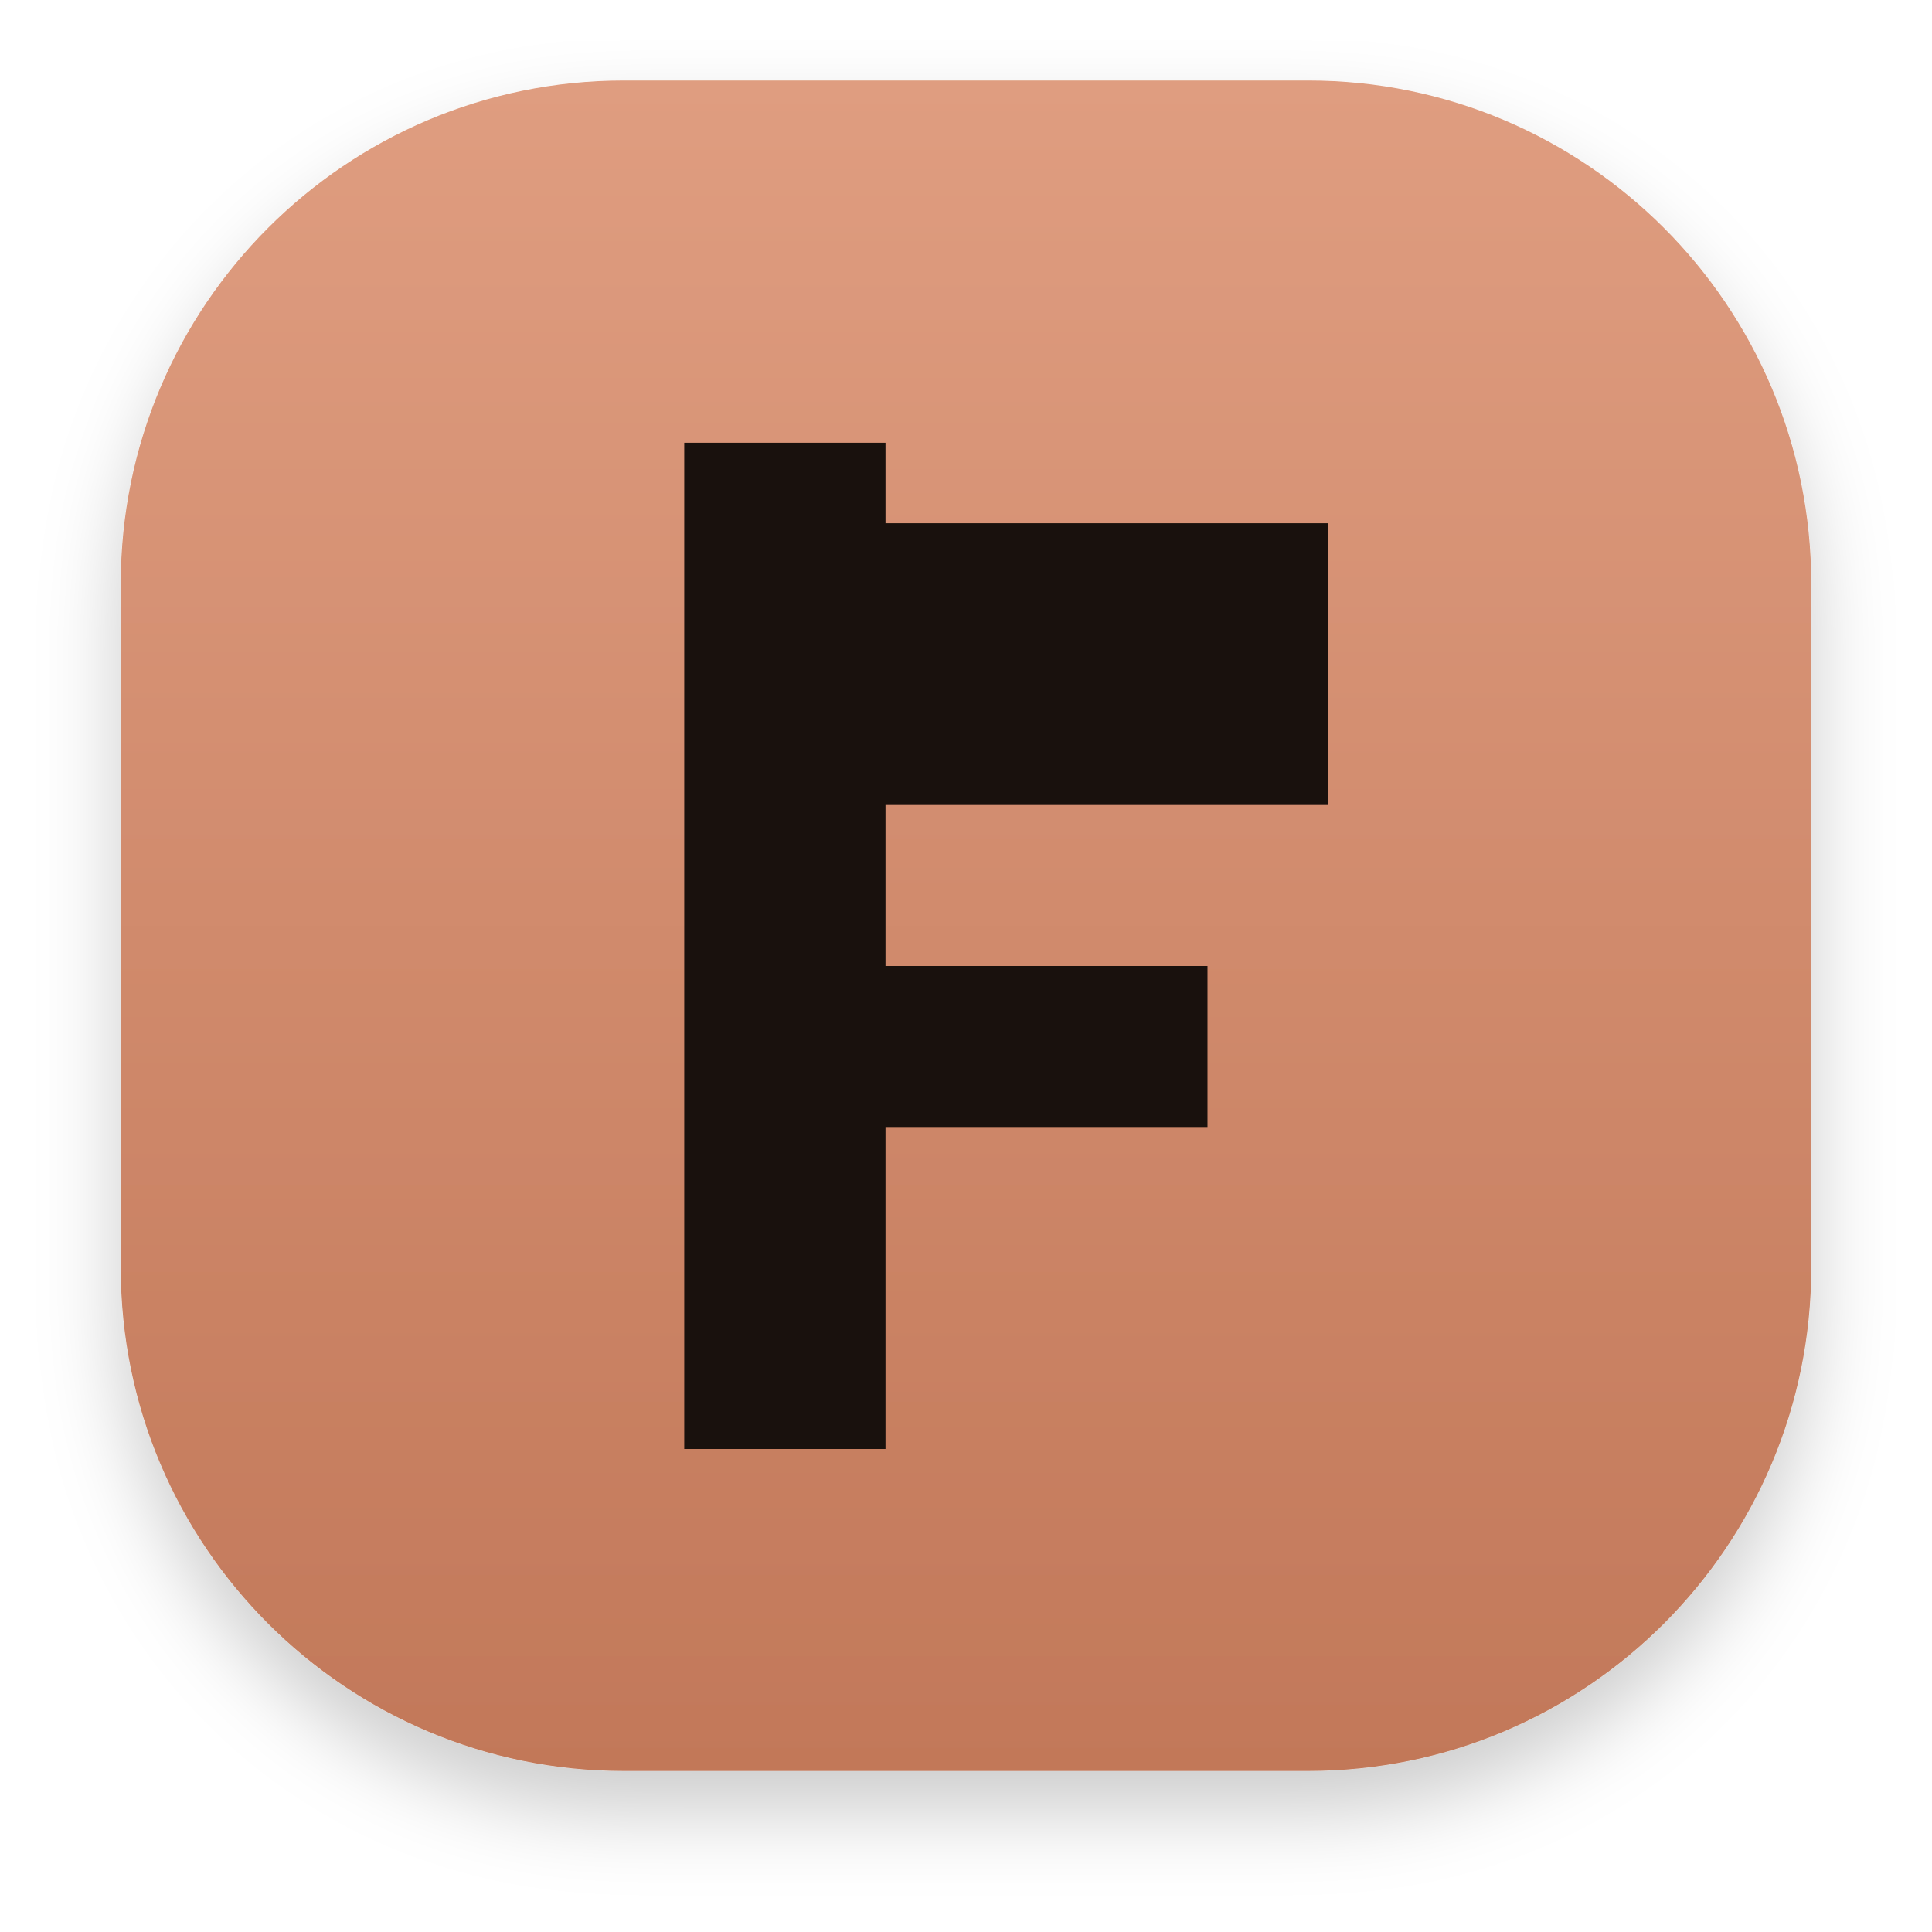
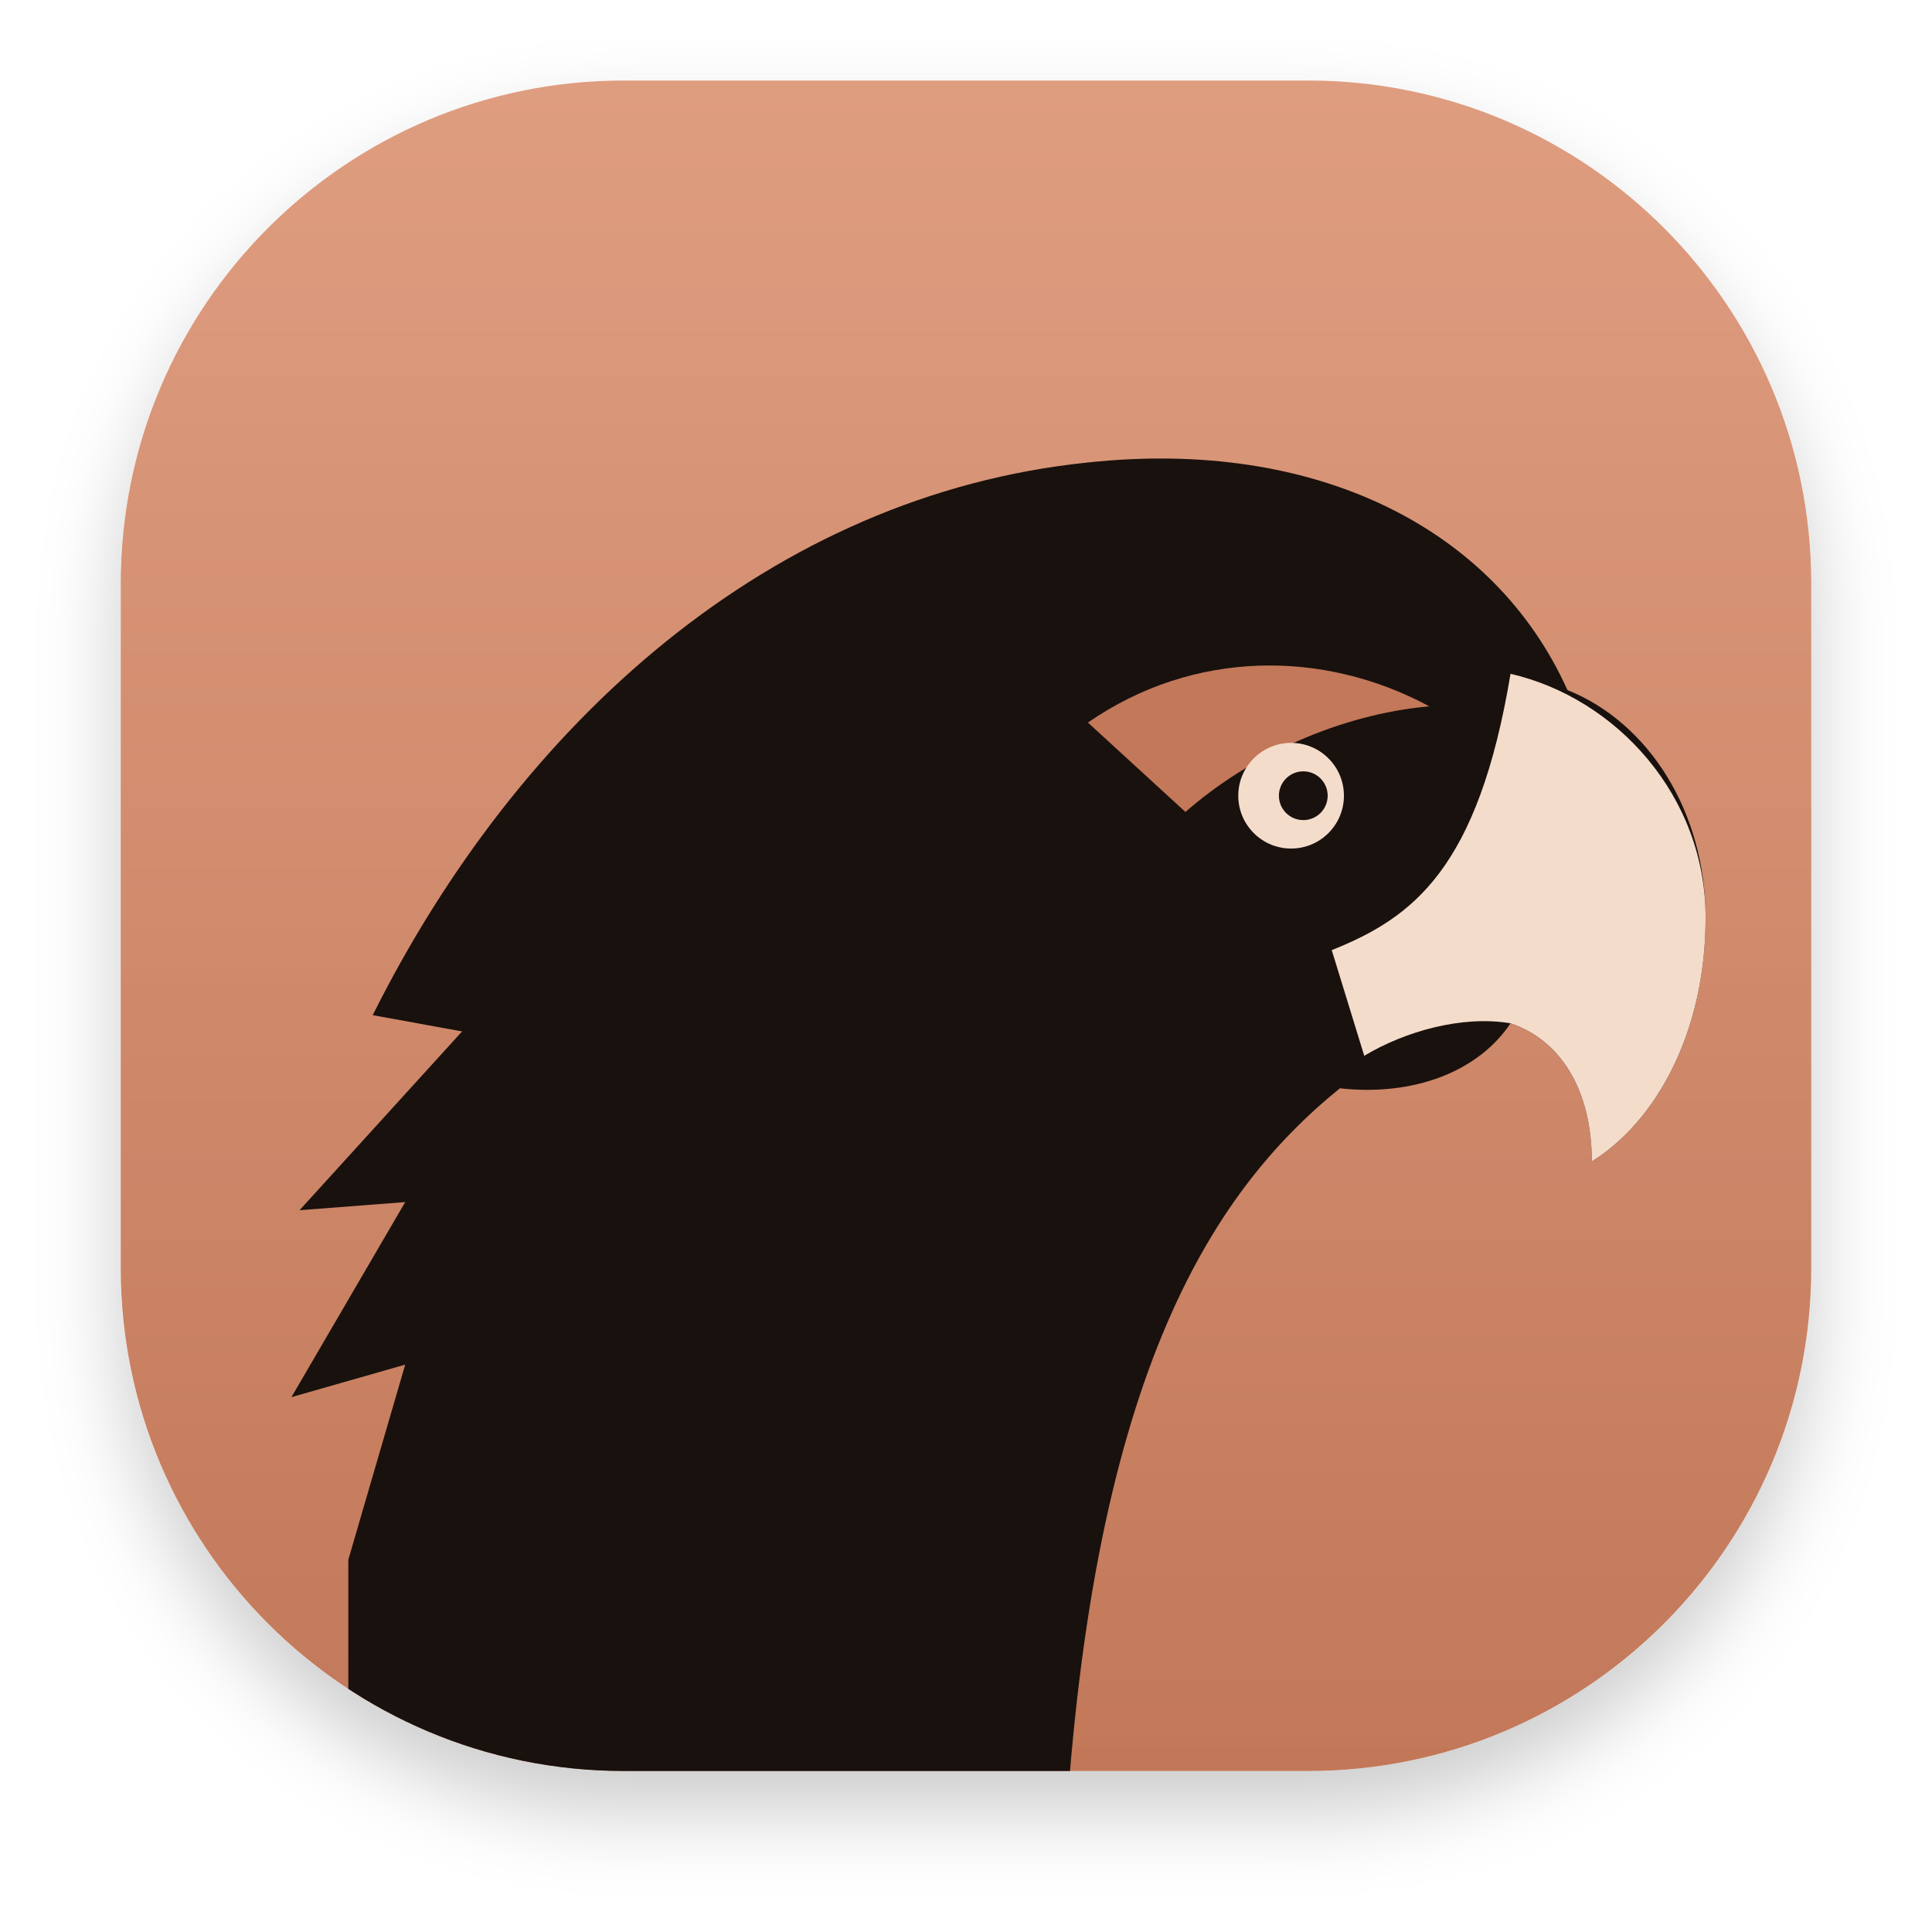
<svg xmlns="http://www.w3.org/2000/svg" viewBox="0 0 48 48">
  <defs>
    <linearGradient id="tile" x1="0" y1="0" x2="0" y2="1">
      <stop offset="0" stop-color="#df9d80" />
      <stop offset="1" stop-color="#c27859" />
    </linearGradient>
    <filter id="shadow" x="-20%" y="-20%" width="140%" height="150%">
      <feDropShadow dx="0" dy="1" stdDeviation="1" flood-color="#000" flood-opacity=".2" />
    </filter>
+     <clipPath id="in">
+       <rect x="3" y="2" width="42" height="42" rx="12.5" />
+     </clipPath>
  </defs>
  <rect x="3" y="2" width="42" height="42" rx="12.5" fill="url(#tile)" filter="url(#shadow)" />
-   <path d="M17 11h5v2h11v7H22v4h8v4h-8v8h-5z" fill="#19110d" />
+   <g clip-path="url(#in)">
+     <g transform="translate(-1.8462 -2.0385) scale(0.100962)">
+       <path d="M104 480L104 404L118 356L90 364L118 316L92 318L132 274L110 270C146 198 208 142 286 134C342 128 386 150 404 190C424 198 438 220 438 246C438 274 426 296 410 306C410 288 402 276 390 272C382 284 366 290 348 288C316 314 286 360 280 480Z" fill="#19110d" />
+       <path d="M390 186C416 192 438 216 438 246C438 274 426 296 410 306C410 288 402 276 390 272C378 270 364 274 354 280L346 254C366 246 382 234 390 186Z" fill="#f4dccb" />
+       <path d="M286 198 C312 180 344 180 370 194 C348 196 326 206 310 220 Z" fill="#c27859" />
+       <circle cx="336" cy="216" r="13" fill="#f4dccb" />
+       <circle cx="339" cy="216" r="6" fill="#19110d" />
+     </g>
+   </g>
</svg>
